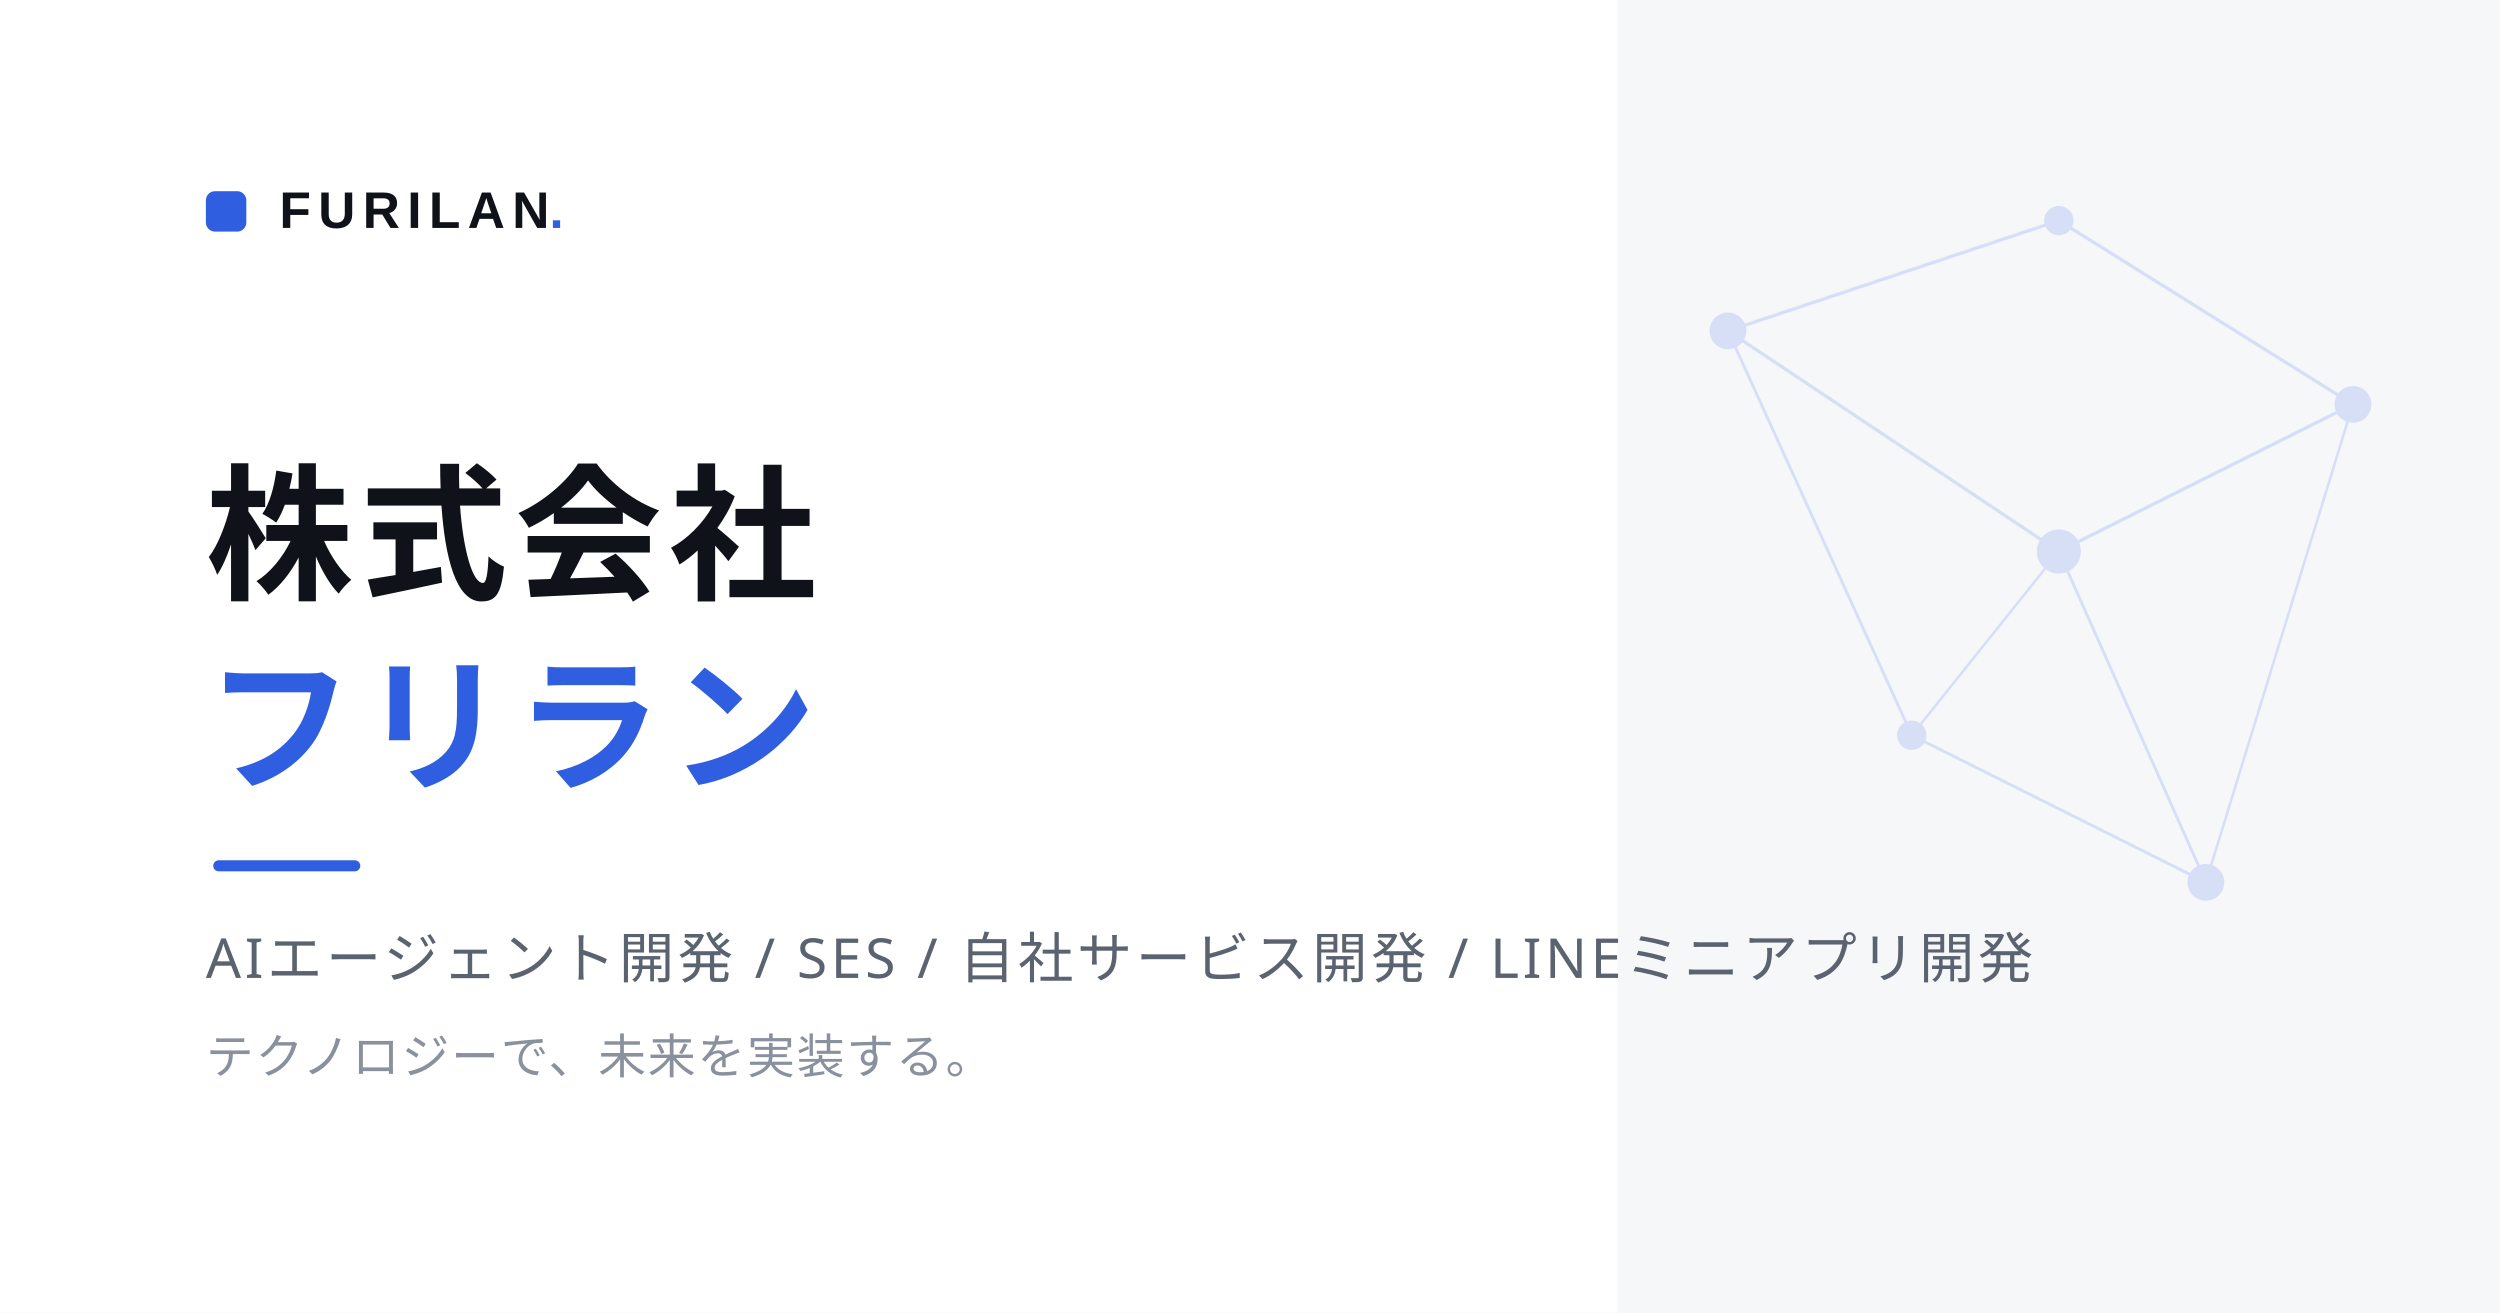
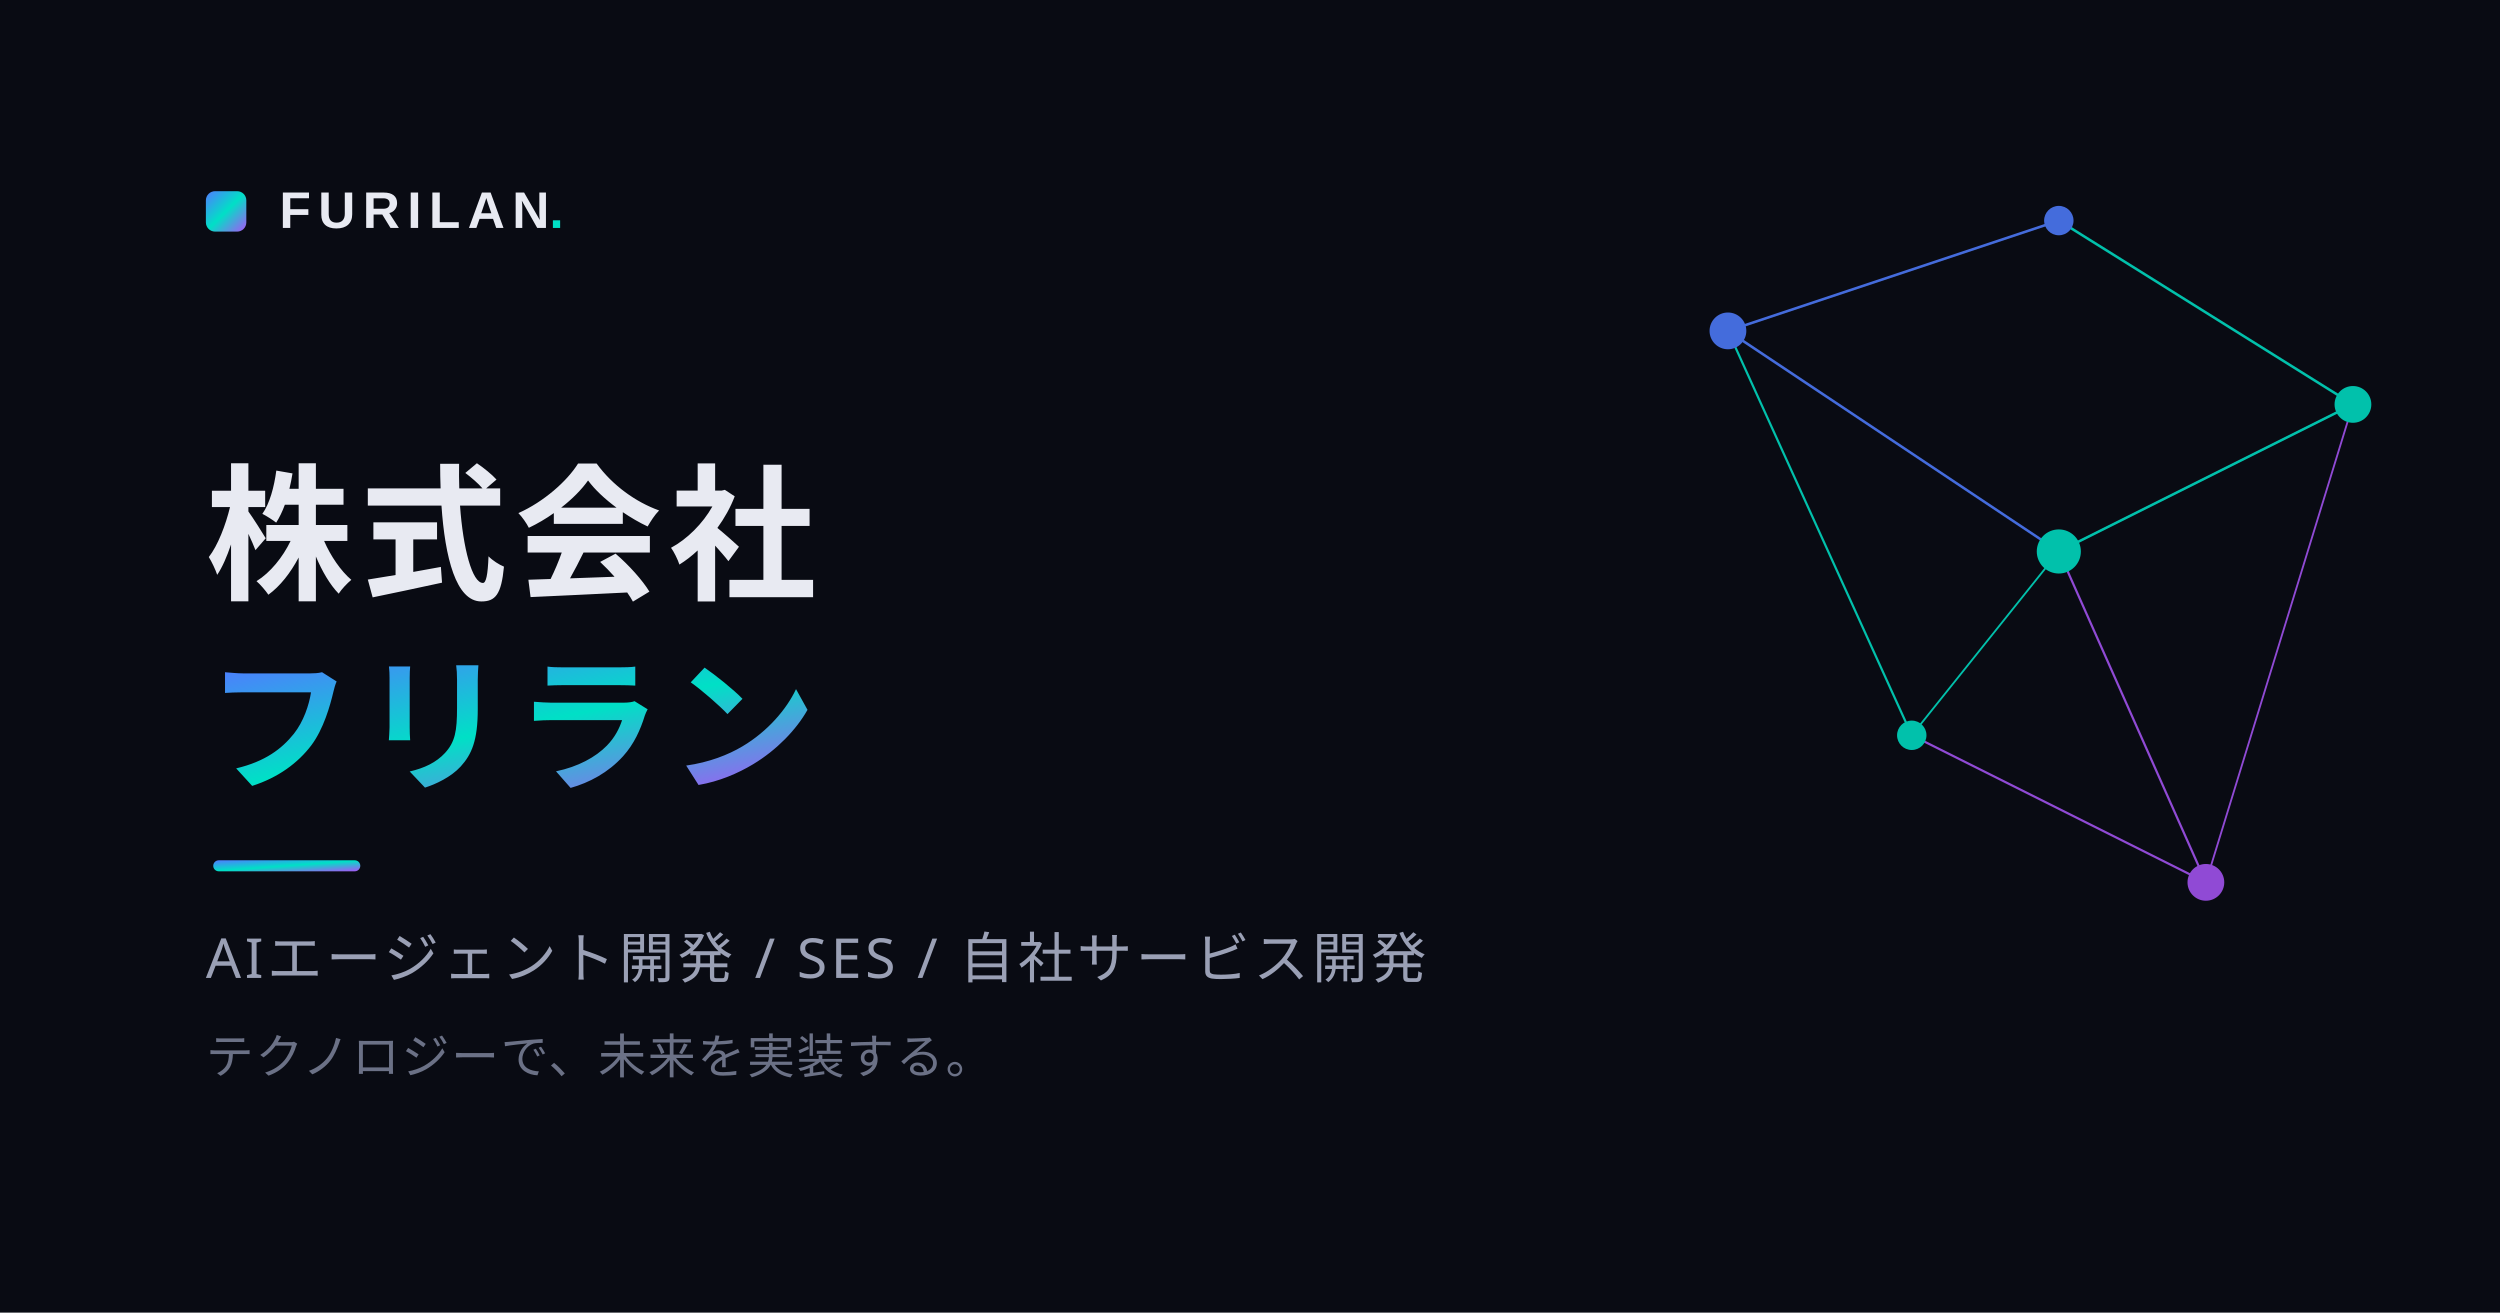
<svg xmlns="http://www.w3.org/2000/svg" width="1200" height="630" viewBox="0 0 680 357">
-   <rect width="680" height="357" fill="#ffffff" />
-   <rect x="0" y="0" width="680" height="357" fill="#f6f7f9" />
-   <rect x="0" y="0" width="440" height="357" fill="#ffffff" />
-   <g opacity="0.16">
-     <line x1="470" y1="90" x2="560" y2="60" stroke="#2f5fe0" stroke-width="0.9" />
-     <line x1="470" y1="90" x2="560" y2="150" stroke="#2f5fe0" stroke-width="0.9" />
-     <line x1="470" y1="90" x2="520" y2="200" stroke="#2f5fe0" stroke-width="0.8" />
-     <line x1="560" y1="60" x2="640" y2="110" stroke="#2f5fe0" stroke-width="0.9" />
-     <line x1="560" y1="150" x2="640" y2="110" stroke="#2f5fe0" stroke-width="0.9" />
-     <line x1="560" y1="150" x2="600" y2="240" stroke="#2f5fe0" stroke-width="0.8" />
-     <line x1="520" y1="200" x2="600" y2="240" stroke="#2f5fe0" stroke-width="0.8" />
-     <line x1="640" y1="110" x2="600" y2="240" stroke="#2f5fe0" stroke-width="0.7" />
-     <line x1="520" y1="200" x2="560" y2="150" stroke="#2f5fe0" stroke-width="0.7" />
-     <circle cx="470" cy="90" r="5" fill="#2f5fe0" />
-     <circle cx="560" cy="60" r="4" fill="#2f5fe0" />
-     <circle cx="560" cy="150" r="6" fill="#2f5fe0" />
-     <circle cx="520" cy="200" r="4" fill="#2f5fe0" />
-     <circle cx="640" cy="110" r="5" fill="#2f5fe0" />
-     <circle cx="600" cy="240" r="5" fill="#2f5fe0" />
+   <defs>
+     <linearGradient id="gB" x1="0" y1="0" x2="1" y2="1">
+       <stop offset="0" stop-color="#4f7cff" />
+       <stop offset="0.5" stop-color="#00e0c6" />
+       <stop offset="1" stop-color="#a855f7" />
+     </linearGradient>
+   </defs>
+   <rect width="680" height="357" fill="#0b0d17" />
+   <rect width="680" height="357" fill="#06070d" opacity="0.4" />
+   <g opacity="0.85">
+     <line x1="470" y1="90" x2="560" y2="60" stroke="#4f7cff" stroke-width="0.7" />
+     <line x1="470" y1="90" x2="560" y2="150" stroke="#4f7cff" stroke-width="0.7" />
+     <line x1="470" y1="90" x2="520" y2="200" stroke="#00e0c6" stroke-width="0.6" />
+     <line x1="560" y1="60" x2="640" y2="110" stroke="#00e0c6" stroke-width="0.7" />
+     <line x1="560" y1="150" x2="640" y2="110" stroke="#00e0c6" stroke-width="0.7" />
+     <line x1="560" y1="150" x2="600" y2="240" stroke="#a855f7" stroke-width="0.6" />
+     <line x1="520" y1="200" x2="600" y2="240" stroke="#a855f7" stroke-width="0.6" />
+     <line x1="640" y1="110" x2="600" y2="240" stroke="#a855f7" stroke-width="0.5" />
+     <line x1="520" y1="200" x2="560" y2="150" stroke="#00e0c6" stroke-width="0.5" />
+     <circle cx="470" cy="90" r="5" fill="#4f7cff" />
+     <circle cx="560" cy="60" r="4" fill="#4f7cff" />
+     <circle cx="560" cy="150" r="6" fill="#00e0c6" />
+     <circle cx="520" cy="200" r="4" fill="#00e0c6" />
+     <circle cx="640" cy="110" r="5" fill="#00e0c6" />
+     <circle cx="600" cy="240" r="5" fill="#a855f7" />
  </g>
  <g transform="translate(56,52)">
-     <rect x="0" y="0" width="11" height="11" rx="2.5" fill="#2f5fe0" />
-     <text x="20" y="10" font-family="'Segoe UI','Yu Gothic UI',Arial,sans-serif" font-size="14" font-weight="700" letter-spacing="2" fill="#0f1219">FURILAN<tspan fill="#2f5fe0">.</tspan>
+     <rect x="0" y="0" width="11" height="11" rx="2.5" fill="url(#gB)" />
+     <text x="20" y="10" font-family="'Segoe UI','Yu Gothic UI',Arial,sans-serif" font-size="14" font-weight="700" letter-spacing="2" fill="#e8eaf2">FURILAN<tspan fill="#00e0c6">.</tspan>
    </text>
  </g>
-   <text x="56" y="160" font-family="'Yu Gothic UI','Yu Gothic','Meiryo','Noto Sans JP',sans-serif" font-size="40" font-weight="700" letter-spacing="2" fill="#0f1219">株式会社</text>
-   <text x="56" y="212" font-family="'Yu Gothic UI','Yu Gothic','Meiryo','Noto Sans JP',sans-serif" font-size="40" font-weight="700" letter-spacing="2" fill="#2f5fe0">フリラン</text>
-   <rect x="58" y="234" width="40" height="3" rx="1.5" fill="#2f5fe0" />
-   <text x="56" y="266" font-family="'Yu Gothic UI','Yu Gothic','Meiryo','Noto Sans JP',sans-serif" font-size="15" font-weight="500" letter-spacing="1" fill="#5c6370">AIエージェント開発 / SES / 自社サービス開発 / LINEミニアプリ開発</text>
-   <text x="56" y="292" font-family="'Yu Gothic UI','Yu Gothic','Meiryo','Noto Sans JP',sans-serif" font-size="13" font-weight="400" letter-spacing="0.5" fill="#8a919e">テクノロジーで、未来を実装する。</text>
+   <text x="56" y="160" font-family="'Yu Gothic UI','Yu Gothic','Meiryo','Noto Sans JP',sans-serif" font-size="40" font-weight="900" letter-spacing="2" fill="#e8eaf2">株式会社</text>
+   <text x="56" y="212" font-family="'Yu Gothic UI','Yu Gothic','Meiryo','Noto Sans JP',sans-serif" font-size="40" font-weight="900" letter-spacing="2" fill="url(#gB)">フリラン</text>
+   <rect x="58" y="234" width="40" height="3" rx="1.5" fill="url(#gB)" />
+   <text x="56" y="266" font-family="'Yu Gothic UI','Yu Gothic','Meiryo','Noto Sans JP',sans-serif" font-size="15" font-weight="500" letter-spacing="1" fill="#9aa0b5">AIエージェント開発 / SES / 自社サービス開発</text>
+   <text x="56" y="292" font-family="'Yu Gothic UI','Yu Gothic','Meiryo','Noto Sans JP',sans-serif" font-size="13" font-weight="400" letter-spacing="0.5" fill="#6b7186">テクノロジーで、未来を実装する。</text>
</svg>
